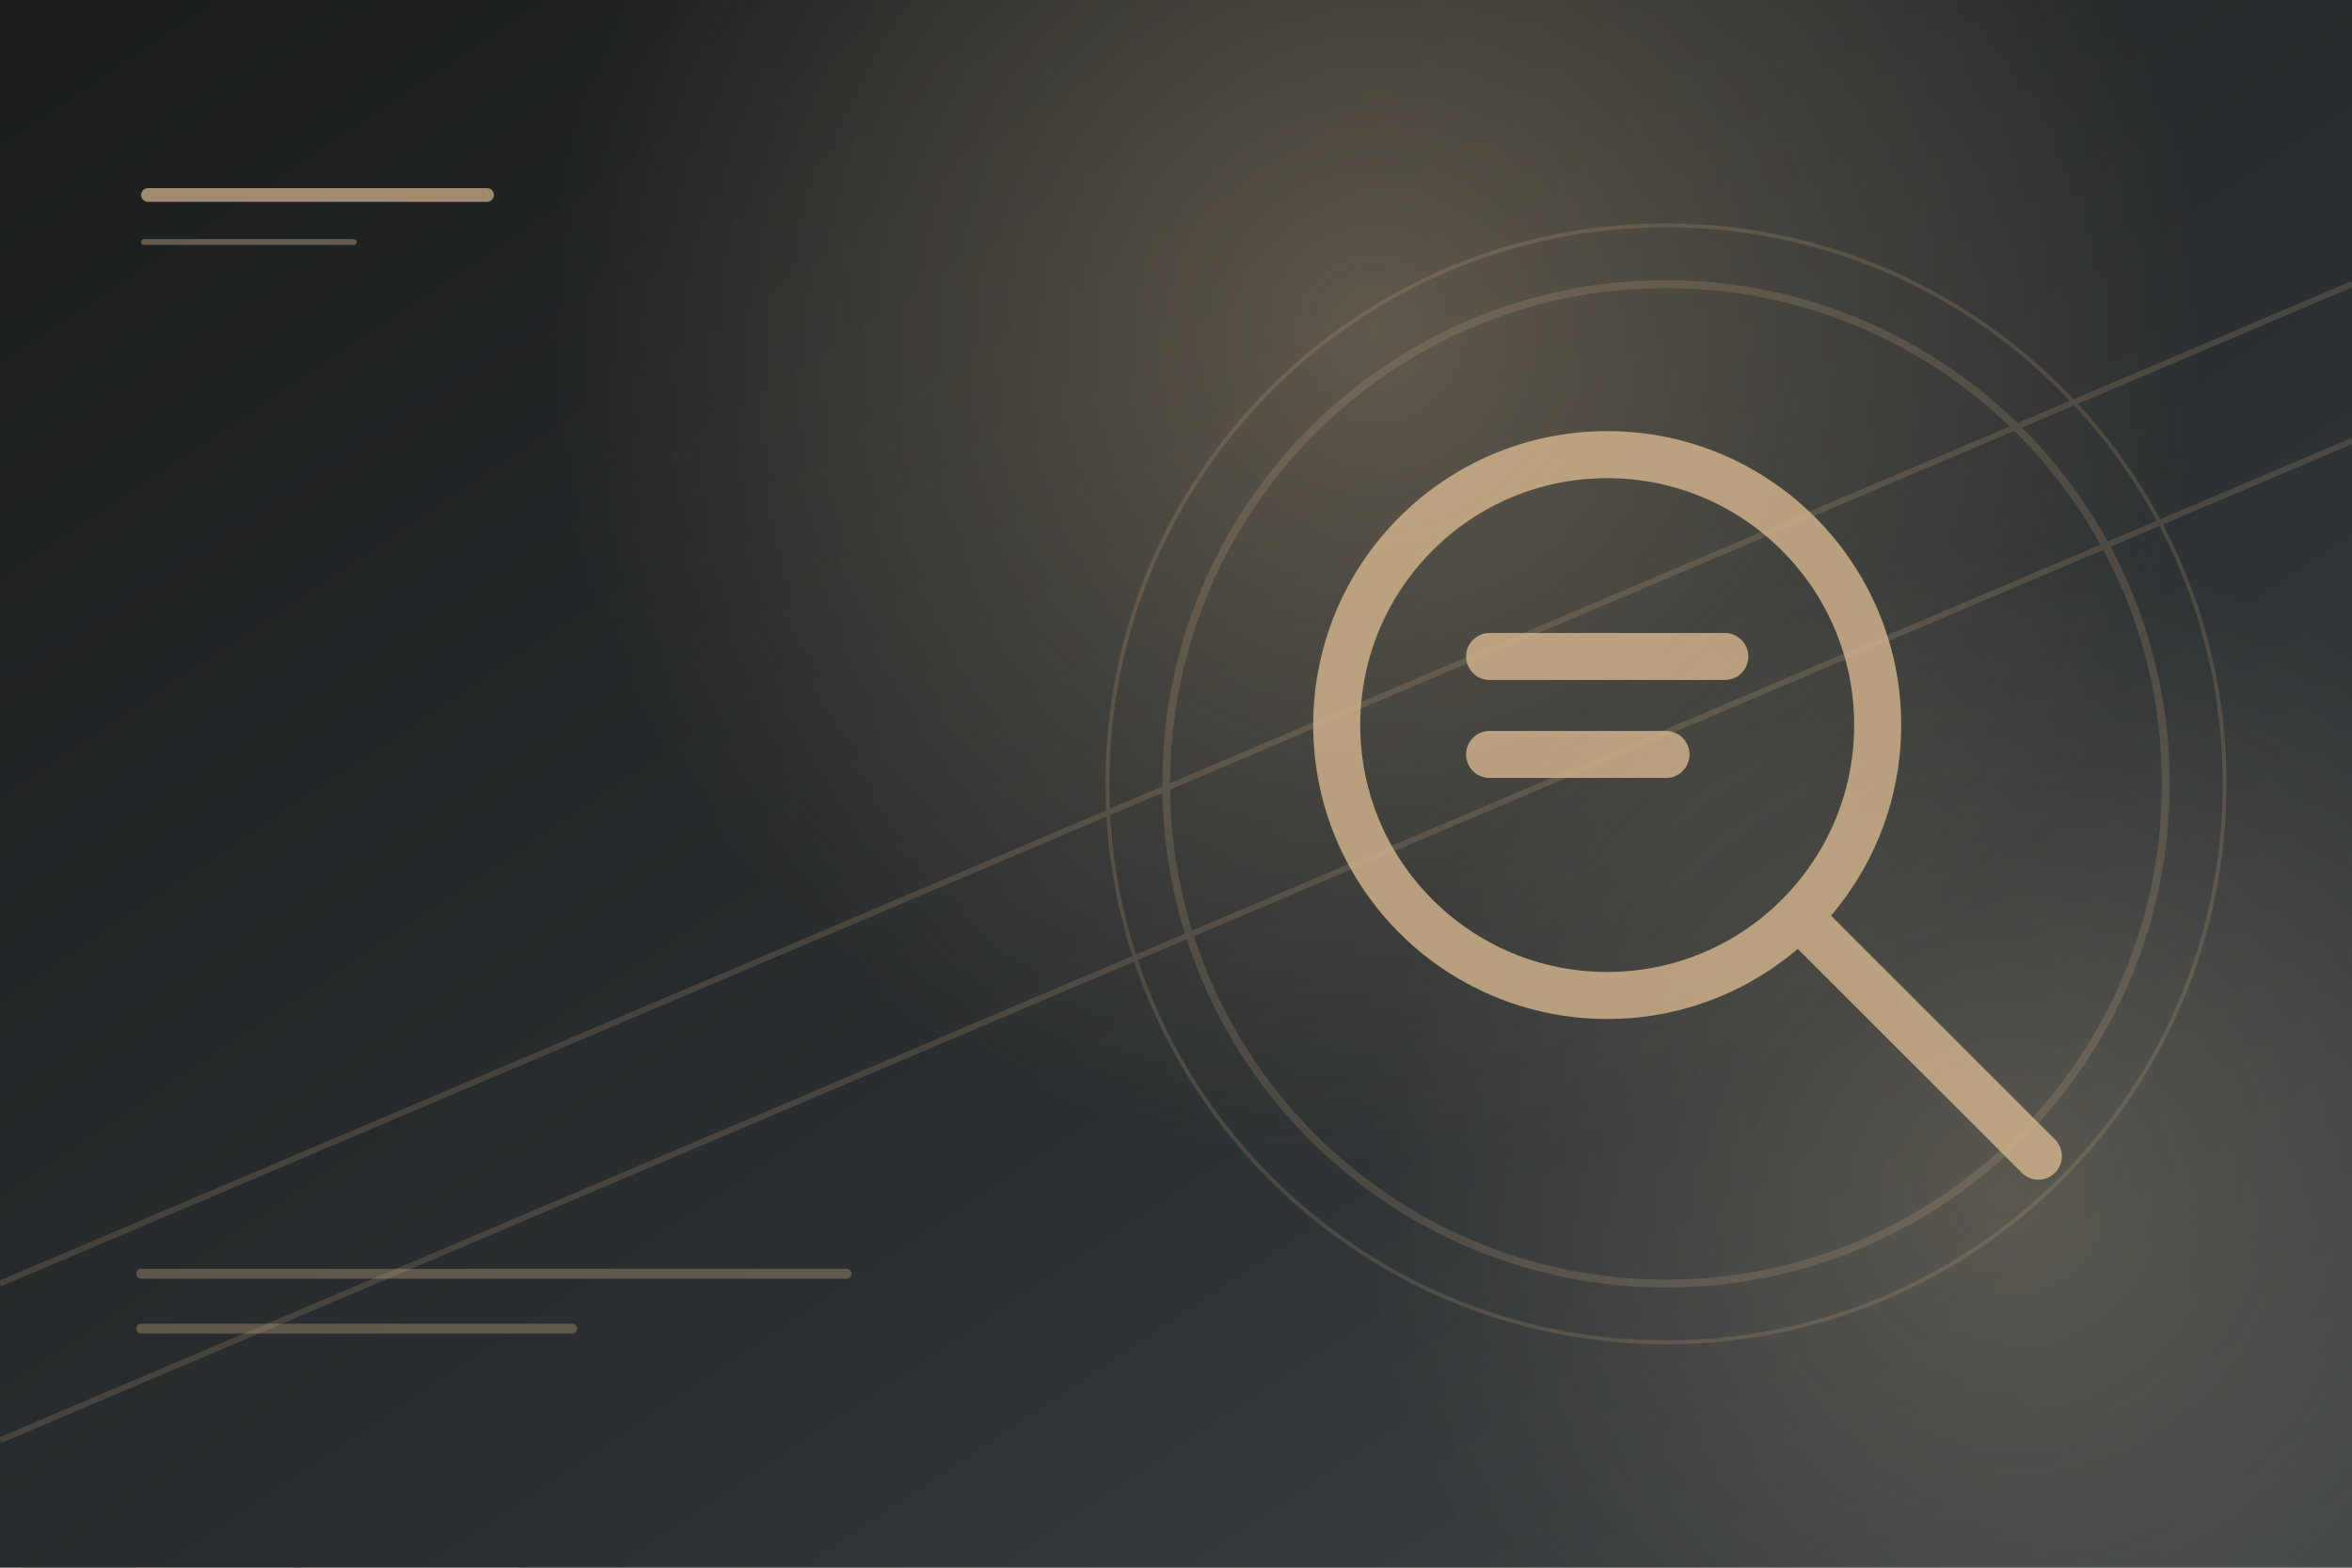
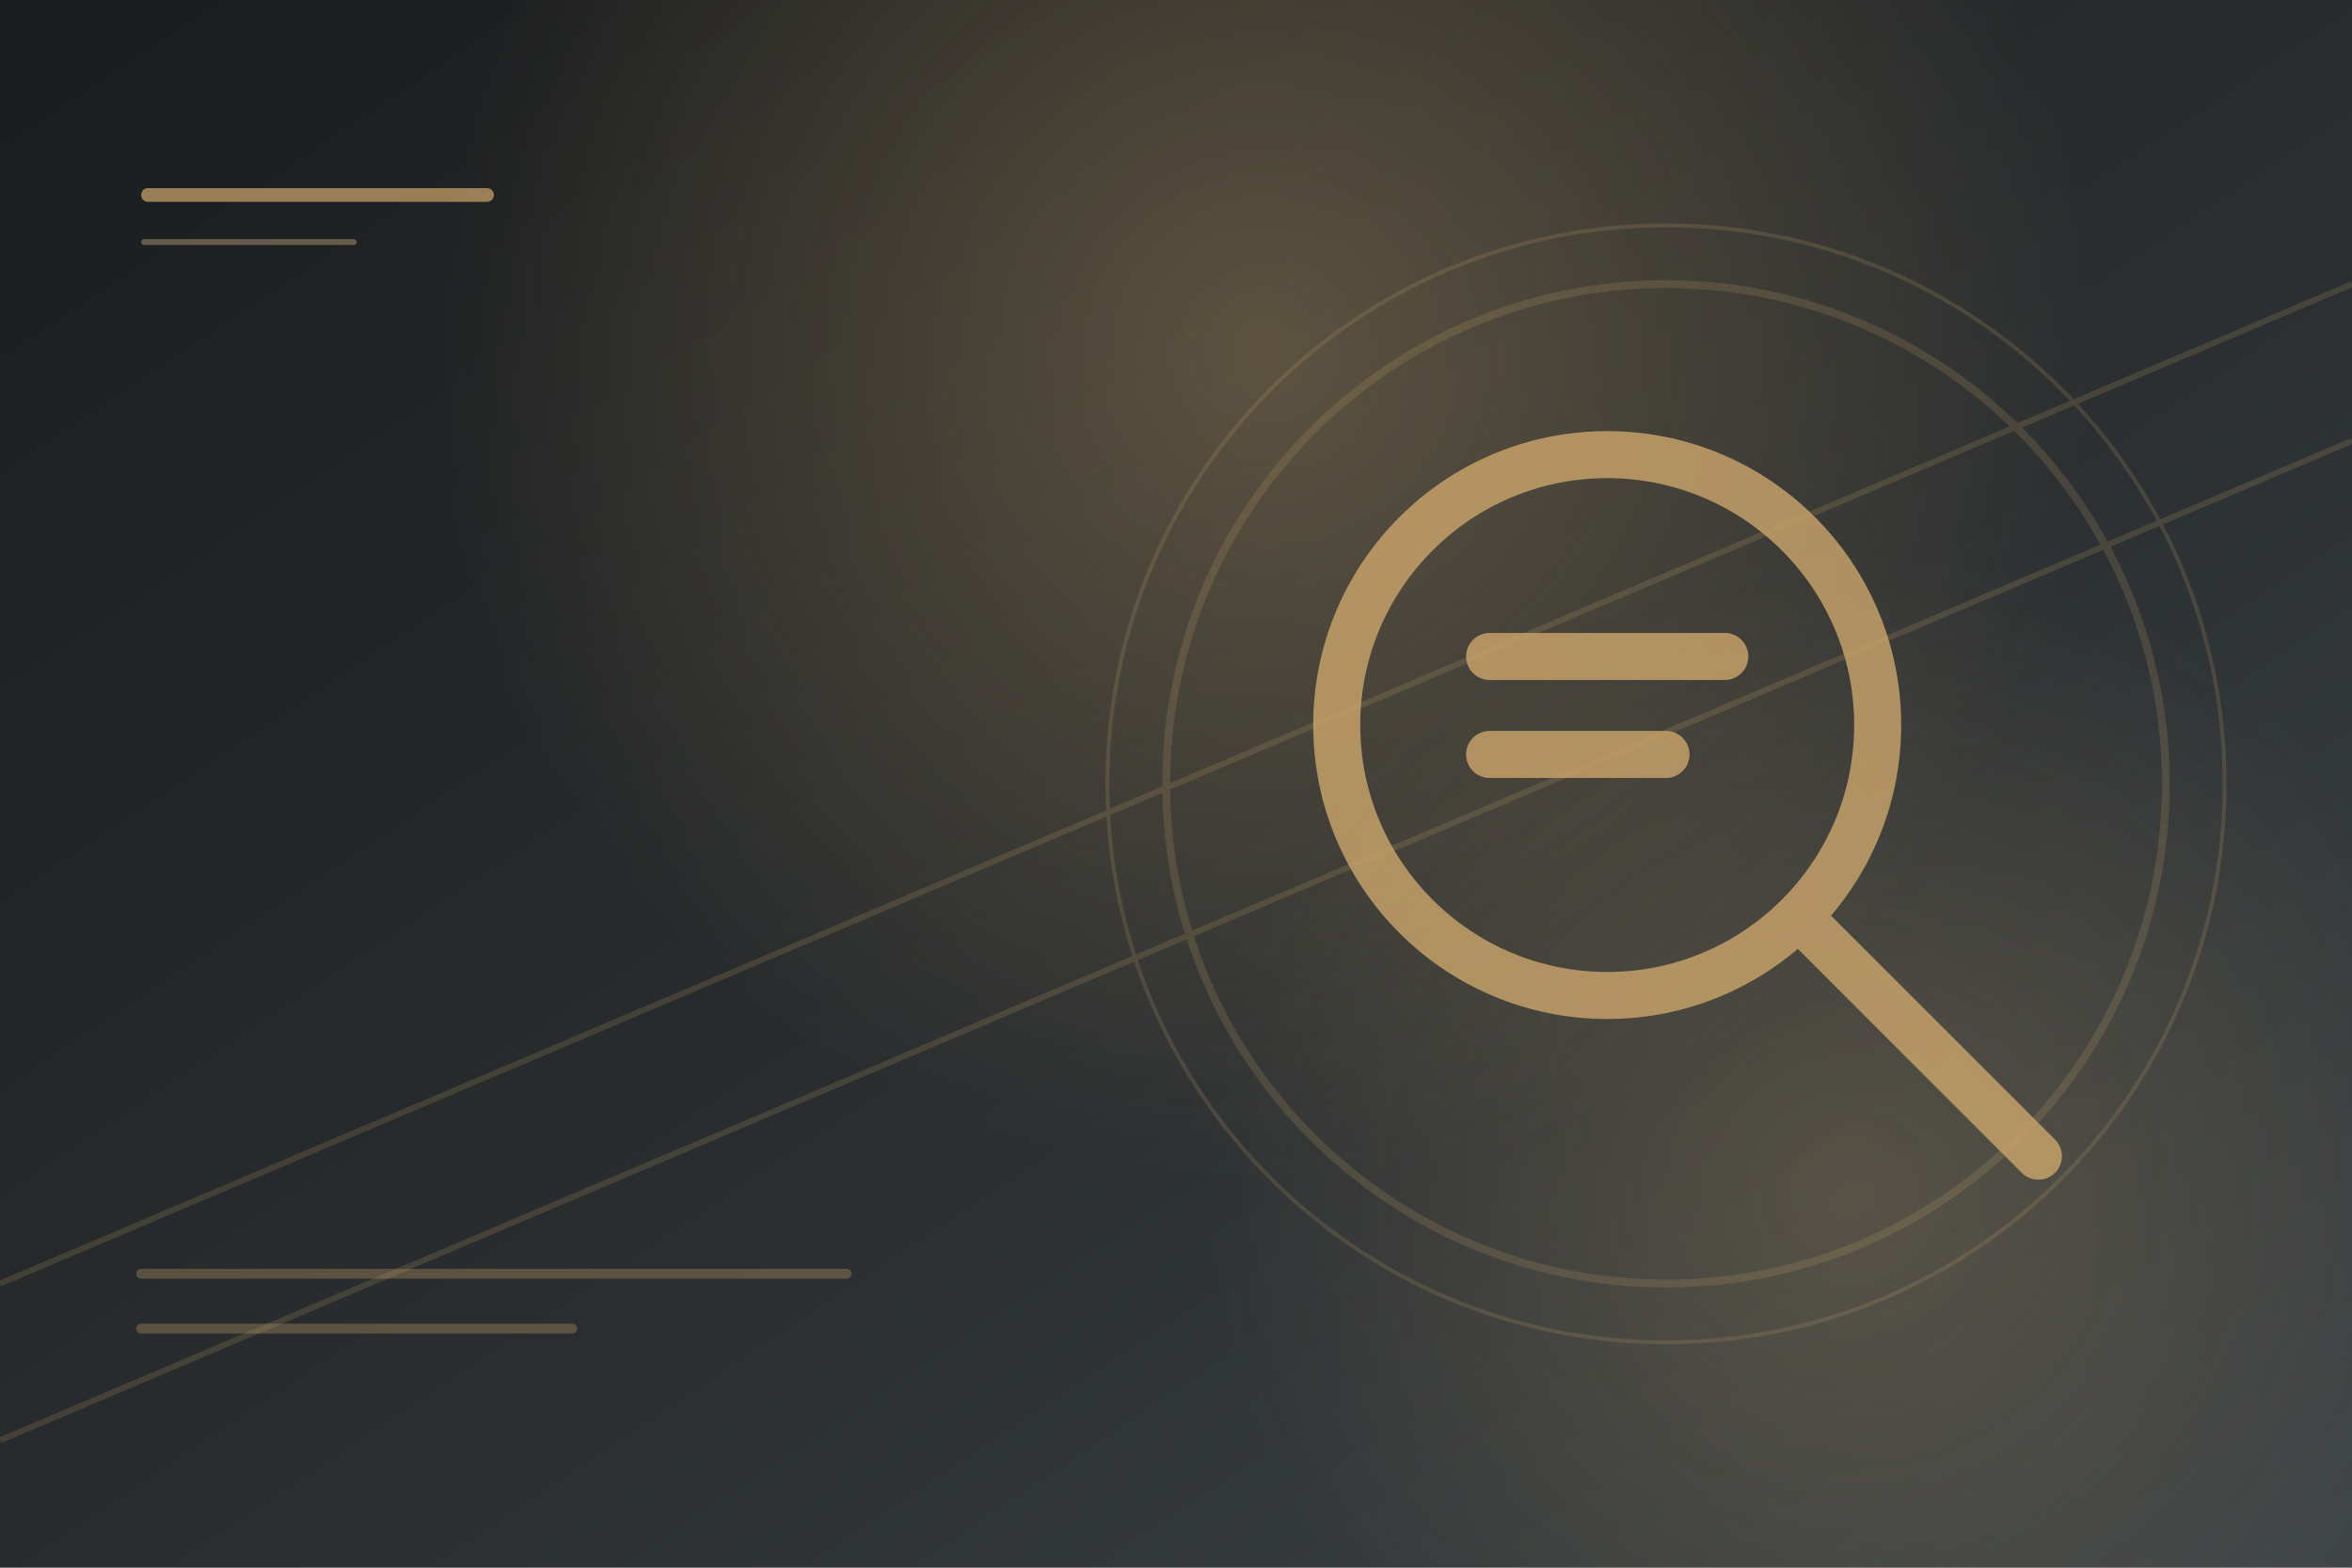
<svg xmlns="http://www.w3.org/2000/svg" width="1200" height="800" viewBox="0 0 1200 800" preserveAspectRatio="xMidYMid meet" role="img" aria-labelledby="title desc">
  <defs>
    <linearGradient id="bg" x1="0" y1="0" x2="1" y2="1">
      <stop stop-color="#1a1c1d" />
      <stop offset=".58" stop-color="#2b2f31" />
      <stop offset="1" stop-color="#3e4447" />
    </linearGradient>
    <radialGradient id="glow">
-       <stop stop-color="#d2b48c" stop-opacity=".34" />
-       <stop offset="1" stop-color="#d2b48c" stop-opacity="0" />
+       <stop stop-color="#c9a46a" stop-opacity=".34" />
+       <stop offset="1" stop-color="#c9a46a" stop-opacity="0" />
    </radialGradient>
  </defs>
  <rect width="1200" height="800" fill="url(#bg)" />
-   <circle cx="701" cy="171" r="420" fill="url(#glow)" />
-   <circle cx="1024" cy="610" r="330" fill="url(#glow)" opacity=".7" />
-   <g fill="none" stroke="#d2b48c" opacity=".18">
+   <circle cx="645" cy="180" r="420" fill="url(#glow)" />
+   <circle cx="944" cy="610" r="330" fill="url(#glow)" opacity=".7" />
+   <g fill="none" stroke="#c9a46a" opacity=".18">
    <path d="M0 655 1200 145M0 735 1200 225" stroke-width="3" />
    <circle cx="850" cy="400" r="255" stroke-width="4" />
    <circle cx="850" cy="400" r="285" stroke-width="2" />
  </g>
-   <g color="#d2b48c" opacity=".82">
+   <g color="#c9a46a" opacity=".82">
    <circle cx="820" cy="370" r="138" fill="none" stroke="currentColor" stroke-width="24" />
    <path d="m920 470 120 120M760 335h120M760 385h90" fill="none" stroke="currentColor" stroke-width="24" stroke-linecap="round" />
  </g>
-   <rect x="72" y="96" width="180" height="7" rx="3.5" fill="#d2b48c" opacity=".72" />
+   <rect x="72" y="96" width="180" height="7" rx="3.5" fill="#c9a46a" opacity=".72" />
  <rect x="72" y="122" width="110" height="3" rx="1.5" fill="#d2b48c" opacity=".4" />
-   <path d="M72 650h360M72 678h220" stroke="#d2b48c" stroke-width="5" stroke-linecap="round" opacity=".32" />
+   <path d="M72 650h360M72 678h220" stroke="#c9a46a" stroke-width="5" stroke-linecap="round" opacity=".32" />
</svg>
